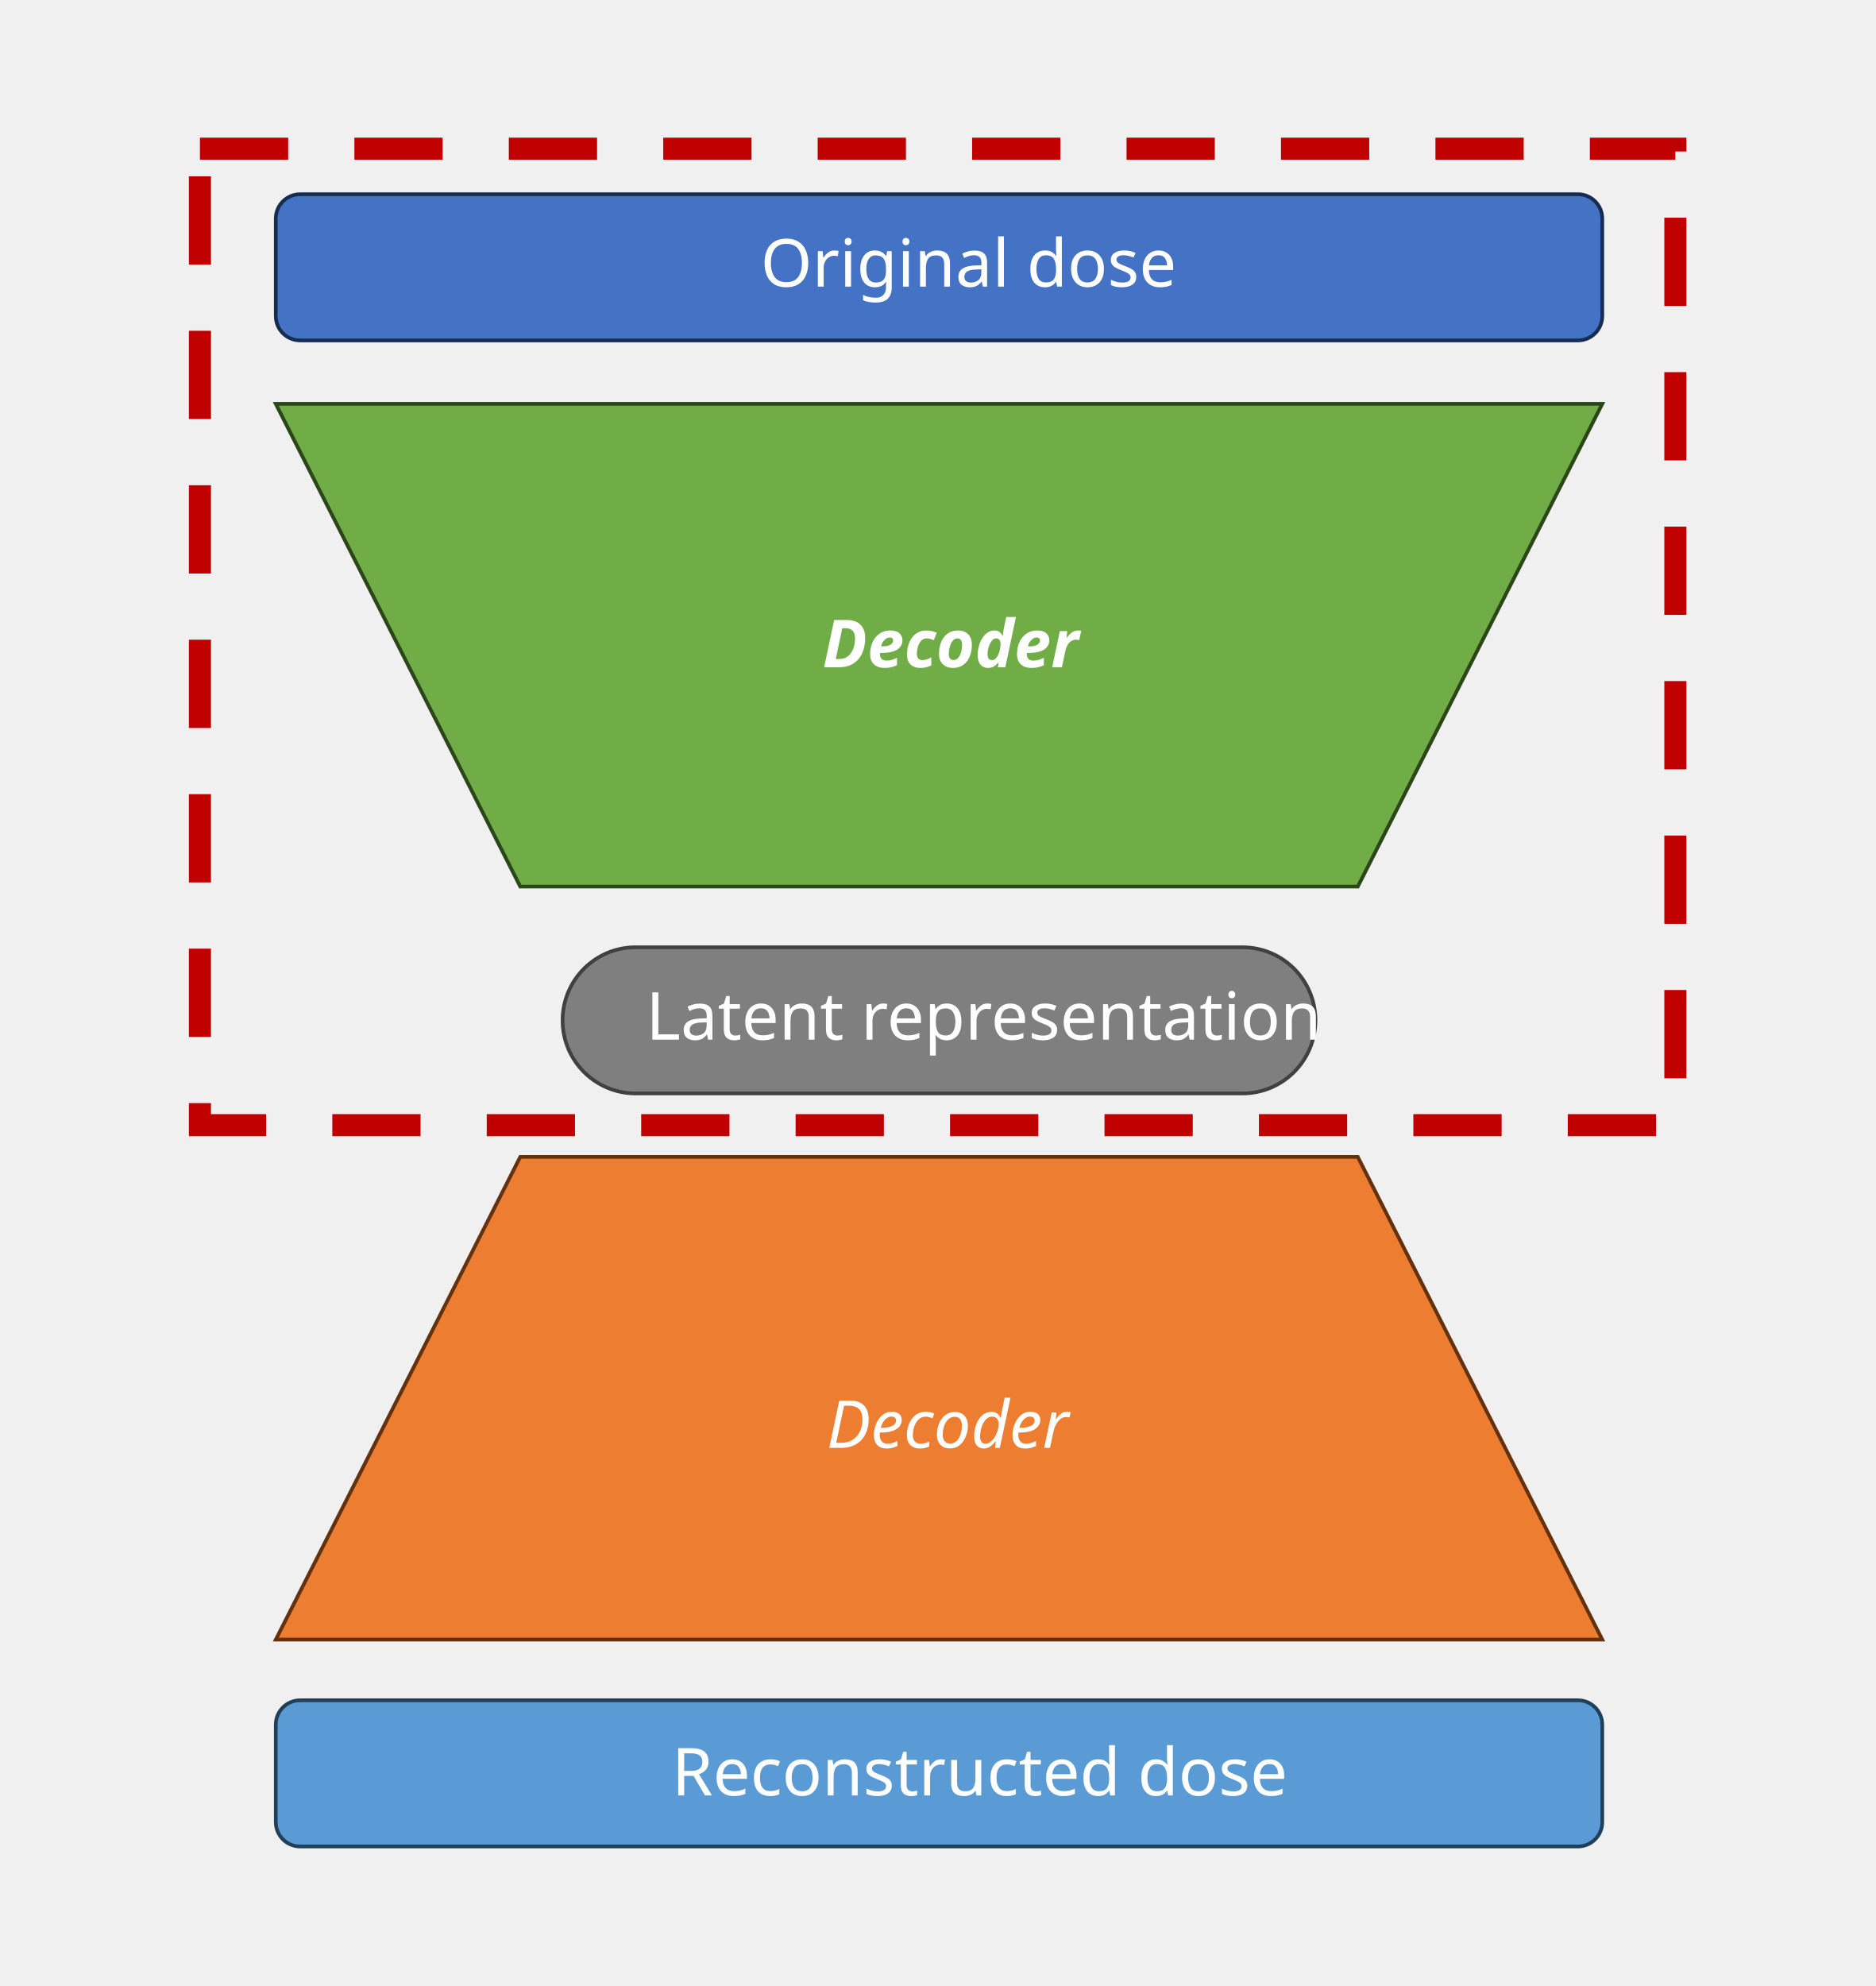
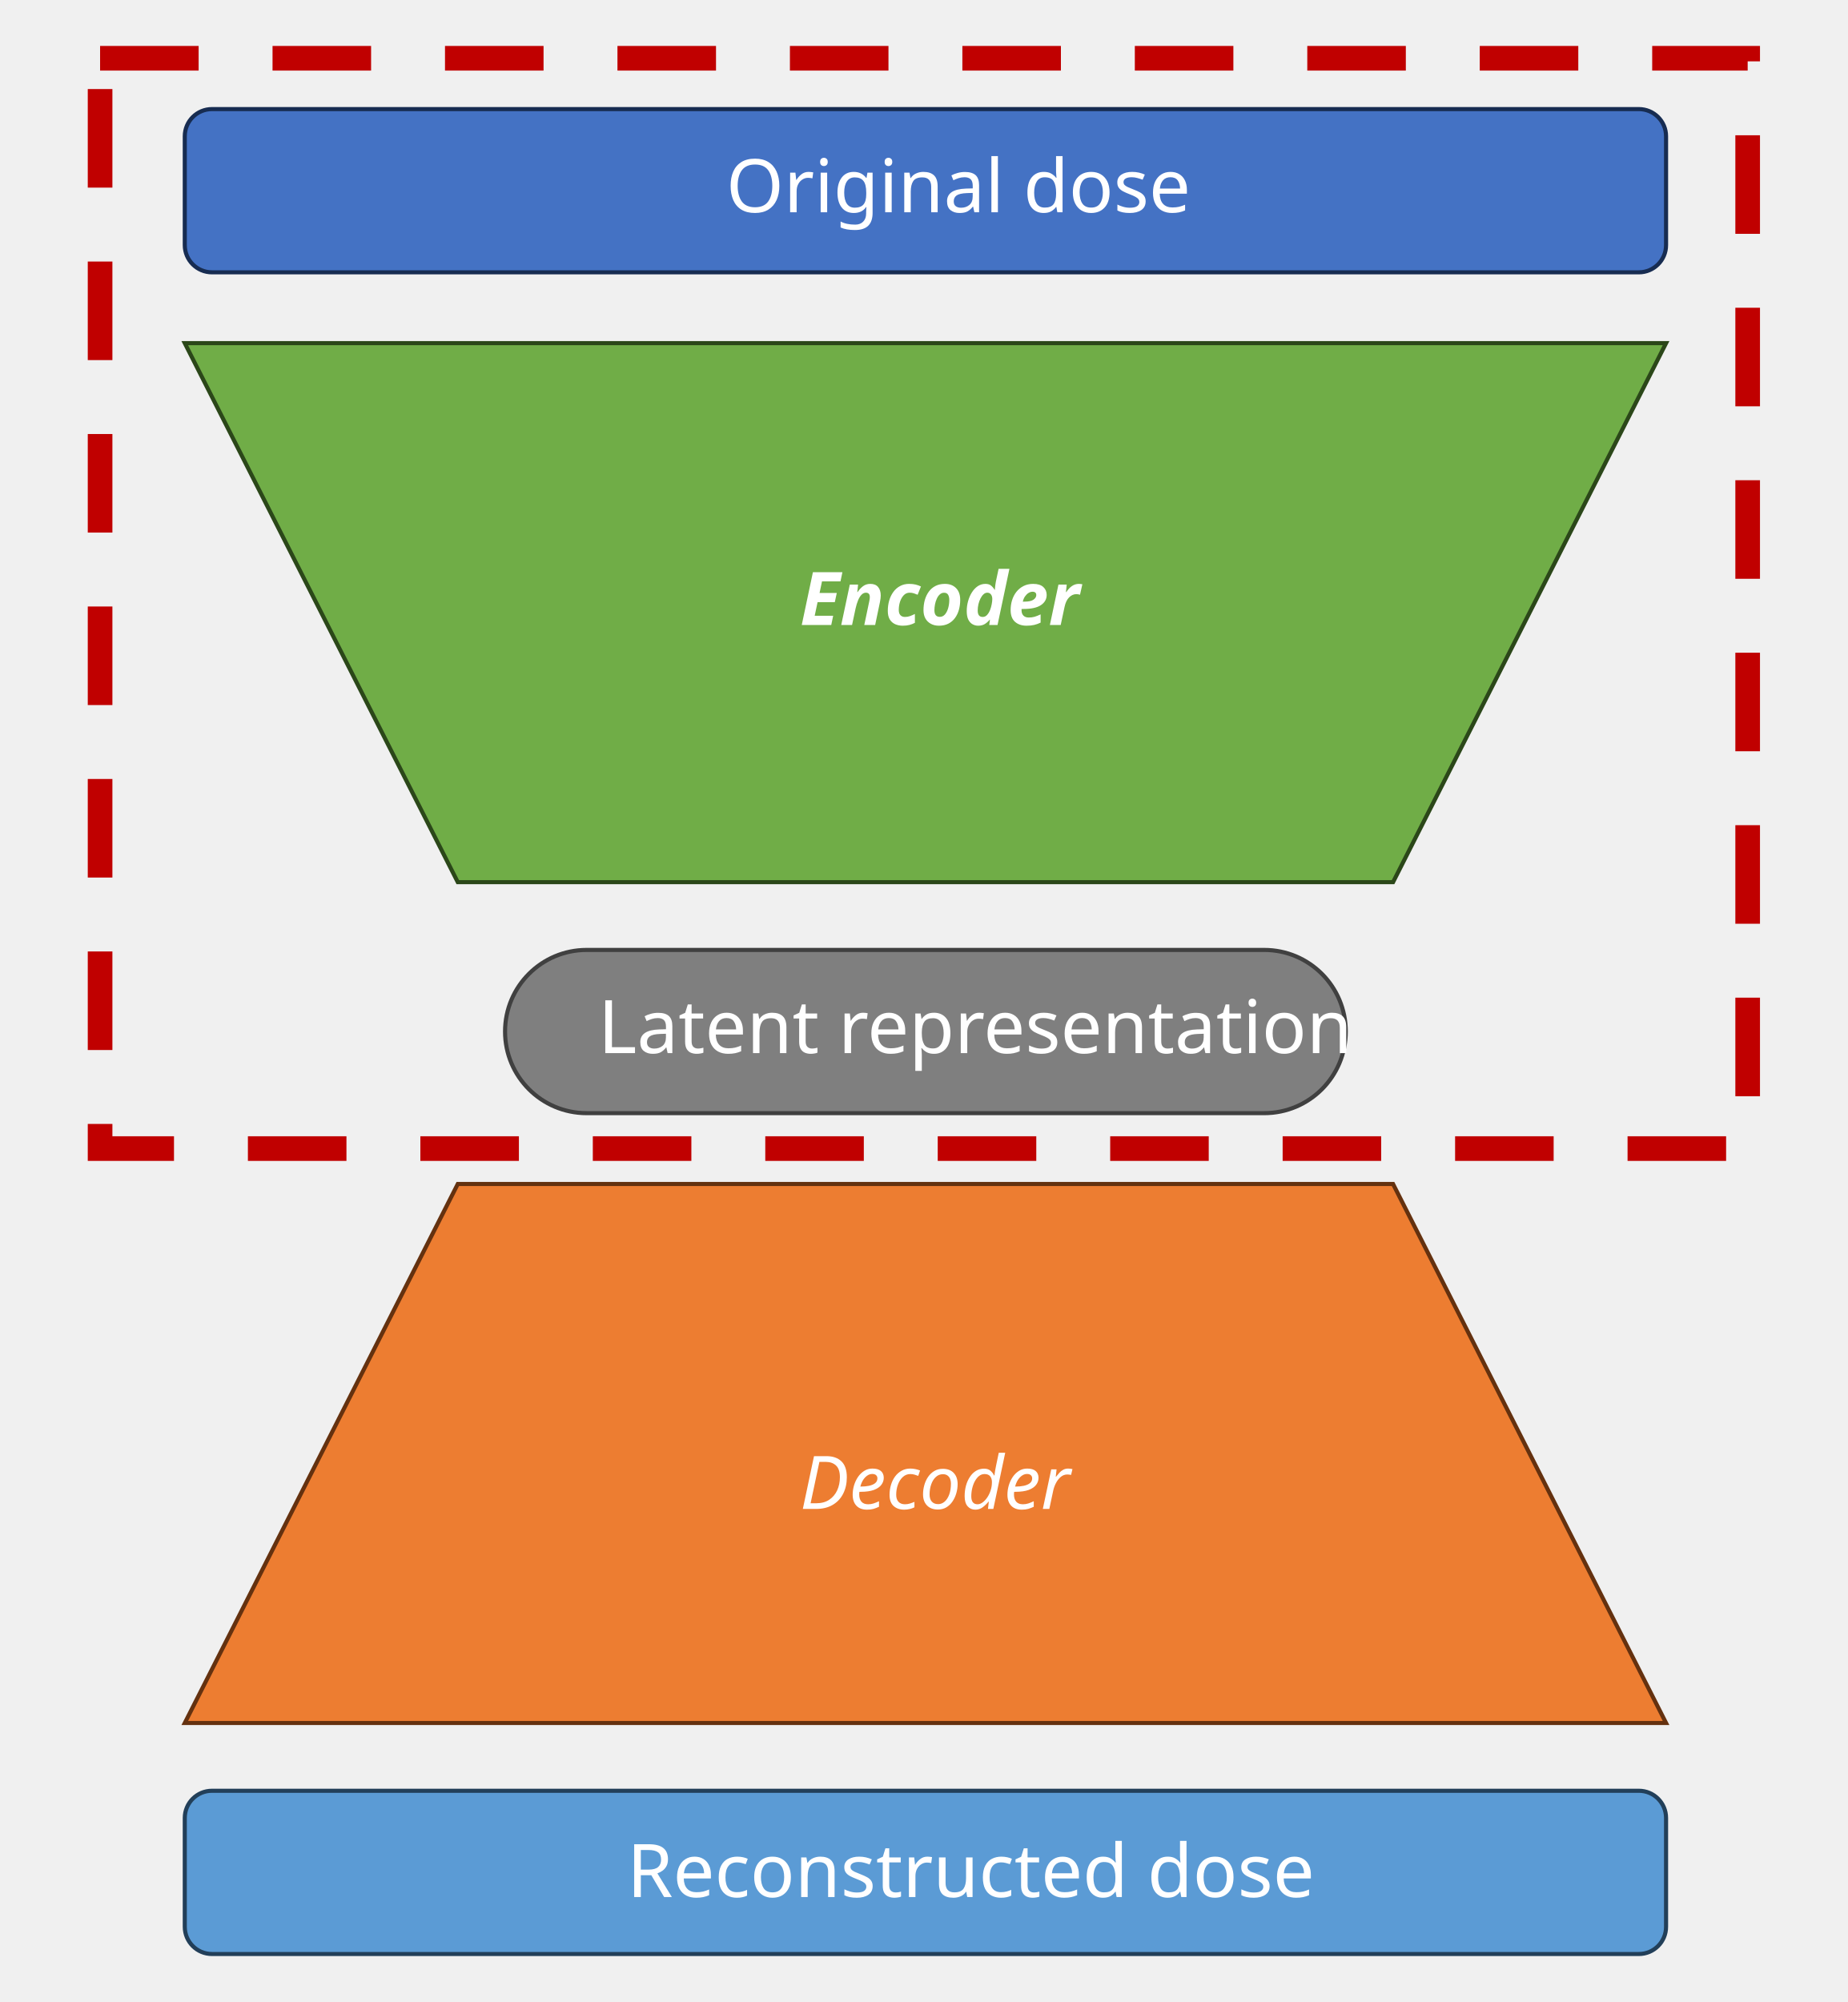
- <svg xmlns="http://www.w3.org/2000/svg" width="680" height="720" overflow="hidden" version="1.1" id="svg2087">
-   <defs id="defs2091" />
-   <g id="g2233" transform="translate(-281.5,11.91667)">
-     <path d="m 862.5,134.5 -88.648,175 H 470.148 L 381.5,134.5 Z" stroke="#2b4719" stroke-width="1.333" stroke-miterlimit="8" fill="#70ad47" fill-rule="evenodd" id="path2063" />
-     <path d="m 381.5,67.334 c 0,-4.879 3.955,-8.834 8.834,-8.834 h 463.333 c 4.878,0 8.833,3.955 8.833,8.834 v 35.332 c 0,4.879 -3.955,8.834 -8.833,8.834 H 390.334 c -4.879,0 -8.834,-3.955 -8.834,-8.834 z" stroke="#172c51" stroke-width="1.333" stroke-miterlimit="8" fill="#4472c4" fill-rule="evenodd" id="path2065" />
-     <text fill="#ffffff" font-family="Calibri, Calibri_MSFontService, sans-serif" font-weight="400" font-size="24px" id="text2067" x="557.28" y="92">Original dose</text>
-     <path d="m 485.5,358 c 0,-14.635 11.864,-26.5 26.5,-26.5 h 220 c 14.636,0 26.5,11.865 26.5,26.5 v 0 c 0,14.636 -11.864,26.5 -26.5,26.5 H 512 c -14.636,0 -26.5,-11.864 -26.5,-26.5 z" stroke="#404040" stroke-width="1.333" stroke-miterlimit="8" fill="#7f7f7f" fill-rule="evenodd" id="path2069" />
-     <text fill="#ffffff" font-family="Calibri, Calibri_MSFontService, sans-serif" font-weight="400" font-size="24px" id="text2071" x="515.727" y="365">Latent representation</text>
-     <path d="m 381.5,582.5 88.648,-175 h 303.704 l 88.648,175 z" stroke="#64310f" stroke-width="1.333" stroke-miterlimit="8" fill="#ed7d31" fill-rule="evenodd" id="path2073" />
-     <text fill="#ffffff" font-family="Calibri, Calibri_MSFontService, sans-serif" font-style="italic" font-weight="400" font-size="24px" id="text2075" x="581.213" y="513">Decoder</text>
-     <path d="m 381.5,613.334 c 0,-4.879 3.955,-8.834 8.834,-8.834 h 463.333 c 4.878,0 8.833,3.955 8.833,8.834 v 35.332 c 0,4.879 -3.955,8.834 -8.833,8.834 H 390.334 c -4.879,0 -8.834,-3.955 -8.834,-8.834 z" stroke="#223f59" stroke-width="1.333" stroke-miterlimit="8" fill="#5b9bd5" fill-rule="evenodd" id="path2077" />
-     <text fill="#ffffff" font-family="Calibri, Calibri_MSFontService, sans-serif" font-weight="400" font-size="24px" id="text2079" x="525.104" y="639">Reconstructed dose</text>
-     <rect x="354" y="42" width="535" height="354" stroke="#c00000" stroke-width="8" stroke-miterlimit="8" stroke-dasharray="32, 24" fill="none" id="rect2081" />
-     <text fill="#ffffff" font-family="Calibri, Calibri_MSFontService, sans-serif" font-style="italic" font-weight="700" font-size="24px" id="text2083" x="579.717" y="230">Decoder</text>
+ <svg xmlns="http://www.w3.org/2000/svg" width="600" height="650" overflow="hidden" version="1.1" id="svg28">
+   <defs id="defs32" />
+   <g id="g338" transform="translate(-321.5,-23.08333)">
+     <path d="m 862.5,134.5 -88.648,175 H 470.148 L 381.5,134.5 Z" stroke="#2b4719" stroke-width="1.333" stroke-miterlimit="8" fill="#70ad47" fill-rule="evenodd" id="path4" />
+     <path d="m 381.5,67.334 c 0,-4.879 3.955,-8.834 8.834,-8.834 h 463.333 c 4.878,0 8.833,3.955 8.833,8.834 v 35.332 c 0,4.879 -3.955,8.834 -8.833,8.834 H 390.334 c -4.879,0 -8.834,-3.955 -8.834,-8.834 z" stroke="#172c51" stroke-width="1.333" stroke-miterlimit="8" fill="#4472c4" fill-rule="evenodd" id="path6" />
+     <text fill="#ffffff" font-family="Calibri, Calibri_MSFontService, sans-serif" font-weight="400" font-size="24px" id="text8" x="557.28" y="92">Original dose</text>
+     <path d="m 485.5,358 c 0,-14.635 11.864,-26.5 26.5,-26.5 h 220 c 14.636,0 26.5,11.865 26.5,26.5 v 0 c 0,14.636 -11.864,26.5 -26.5,26.5 H 512 c -14.636,0 -26.5,-11.864 -26.5,-26.5 z" stroke="#404040" stroke-width="1.333" stroke-miterlimit="8" fill="#7f7f7f" fill-rule="evenodd" id="path10" />
+     <text fill="#ffffff" font-family="Calibri, Calibri_MSFontService, sans-serif" font-weight="400" font-size="24px" id="text12" x="515.727" y="365">Latent representation</text>
+     <path d="m 381.5,582.5 88.648,-175 h 303.704 l 88.648,175 z" stroke="#64310f" stroke-width="1.333" stroke-miterlimit="8" fill="#ed7d31" fill-rule="evenodd" id="path14" />
+     <text fill="#ffffff" font-family="Calibri, Calibri_MSFontService, sans-serif" font-style="italic" font-weight="400" font-size="24px" id="text16" x="581.213" y="513">Decoder</text>
+     <path d="m 381.5,613.334 c 0,-4.879 3.955,-8.834 8.834,-8.834 h 463.333 c 4.878,0 8.833,3.955 8.833,8.834 v 35.332 c 0,4.879 -3.955,8.834 -8.833,8.834 H 390.334 c -4.879,0 -8.834,-3.955 -8.834,-8.834 z" stroke="#223f59" stroke-width="1.333" stroke-miterlimit="8" fill="#5b9bd5" fill-rule="evenodd" id="path18" />
+     <text fill="#ffffff" font-family="Calibri, Calibri_MSFontService, sans-serif" font-weight="400" font-size="24px" id="text20" x="525.104" y="639">Reconstructed dose</text>
+     <rect x="354" y="42" width="535" height="354" stroke="#c00000" stroke-width="8" stroke-miterlimit="8" stroke-dasharray="32, 24" fill="none" id="rect22" />
+     <text fill="#ffffff" font-family="Calibri, Calibri_MSFontService, sans-serif" font-style="italic" font-weight="700" font-size="24px" id="text24" x="581.218" y="226">Encoder</text>
  </g>
</svg>
